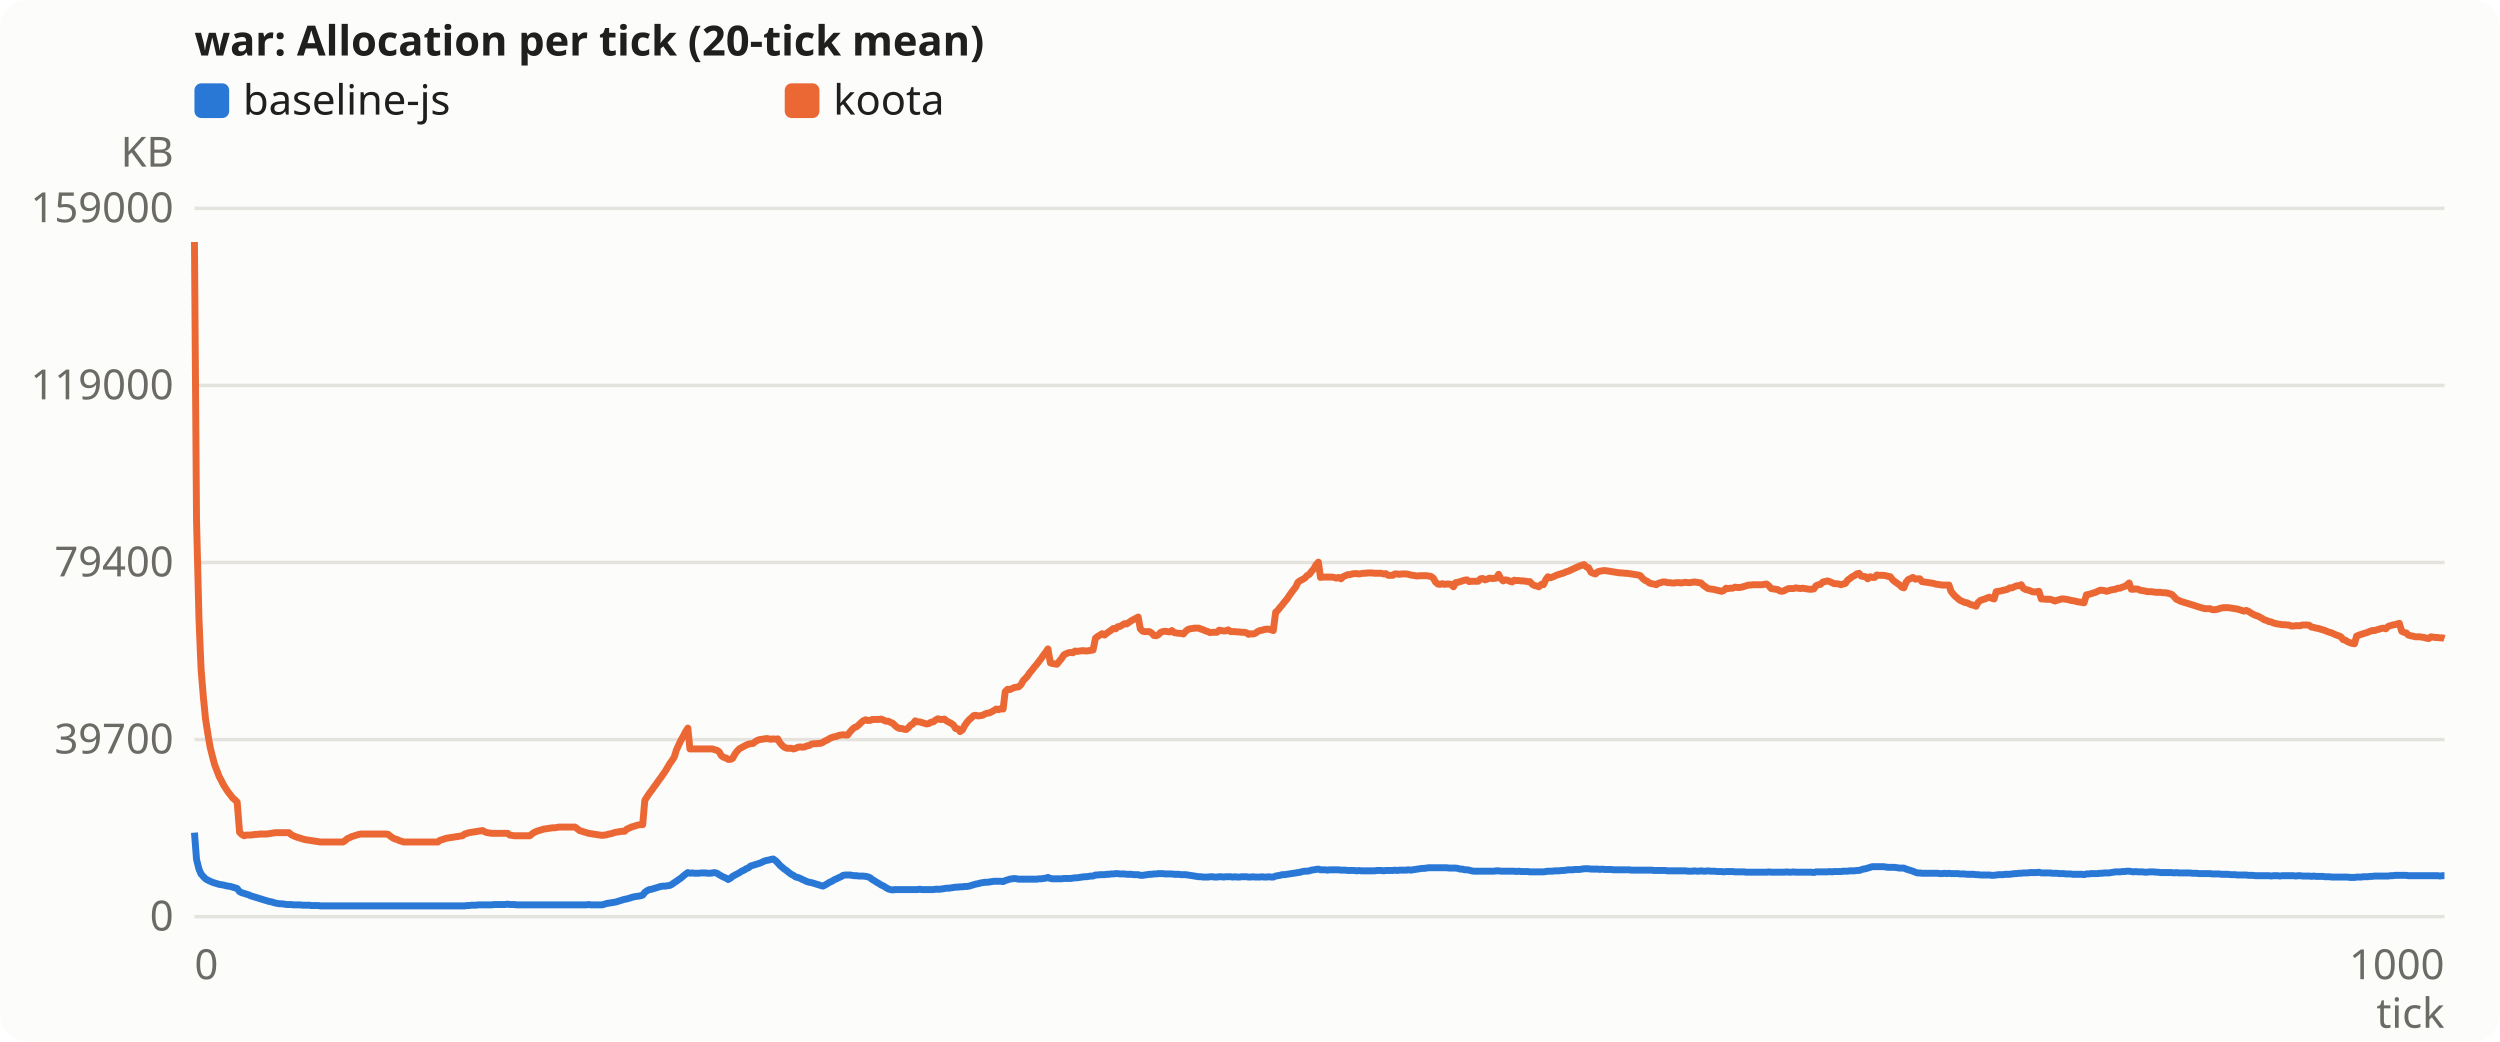
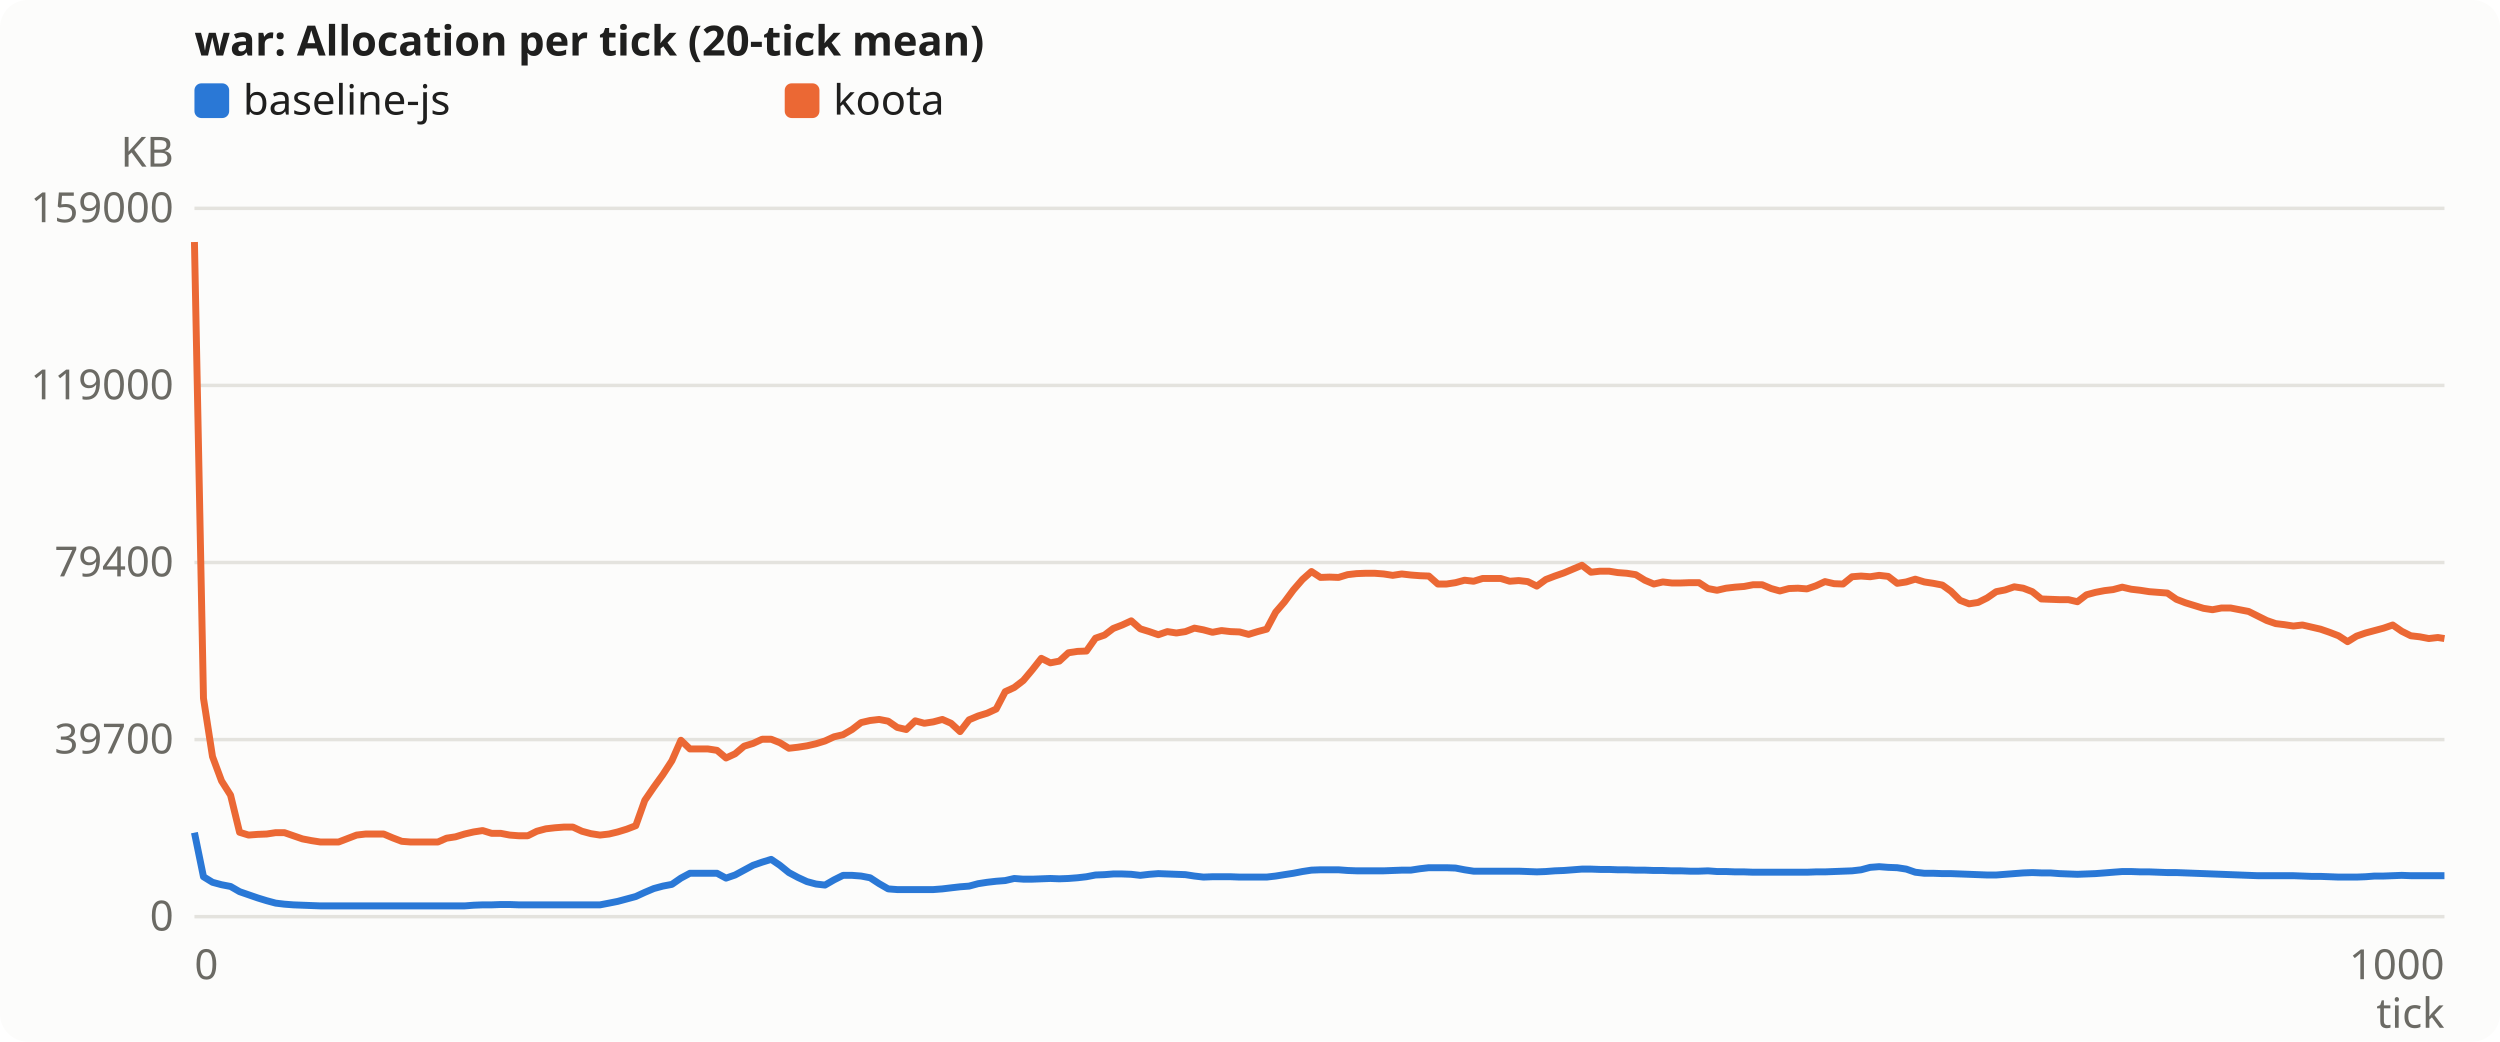
<svg xmlns="http://www.w3.org/2000/svg" viewBox="0 0 720 300" font-family="system-ui,sans-serif" font-size="12">
  <style>.bg{fill:#fcfcfb}.g{stroke:#e4e3de;stroke-width:1}.p{fill:#1f1f1e}.m{fill:#6b6a64}.s0{stroke:#2a78d6}.f0{fill:#2a78d6}.s1{stroke:#eb6834}.f1{fill:#eb6834}.s2{stroke:#1baf7a}.f2{fill:#1baf7a}.s3{stroke:#eda100}.f3{fill:#eda100}.s4{stroke:#e87ba4}.f4{fill:#e87ba4}.s5{stroke:#008300}.f5{fill:#008300}
@media (prefers-color-scheme: dark){.bg{fill:#1a1a19}.g{stroke:#33332f}.p{fill:#f0efec}.m{fill:#a3a29a}.s0{stroke:#3987e5}.f0{fill:#3987e5}.s1{stroke:#d95926}.f1{fill:#d95926}.s2{stroke:#199e70}.f2{fill:#199e70}.s3{stroke:#c98500}.f3{fill:#c98500}.s4{stroke:#d55181}.f4{fill:#d55181}.s5{stroke:#008300}.f5{fill:#008300}}</style>
  <rect class="bg" width="720" height="300" rx="8" />
  <text class="p" x="56" y="16" font-weight="600">war: Allocation per tick (20-tick mean)</text>
  <line class="g" x1="56" x2="704" y1="264" y2="264" />
  <text class="m" x="50" y="268" text-anchor="end">0</text>
  <line class="g" x1="56" x2="704" y1="213" y2="213" />
  <text class="m" x="50" y="217" text-anchor="end">39700</text>
  <line class="g" x1="56" x2="704" y1="162" y2="162" />
  <text class="m" x="50" y="166" text-anchor="end">79400</text>
  <line class="g" x1="56" x2="704" y1="111" y2="111" />
  <text class="m" x="50" y="115" text-anchor="end">119000</text>
  <line class="g" x1="56" x2="704" y1="60" y2="60" />
  <text class="m" x="50" y="64" text-anchor="end">159000</text>
  <text class="m" x="704" y="296" text-anchor="end">tick</text>
  <text class="m" x="50" y="48" text-anchor="end">KB</text>
  <text class="m" x="56" y="282">0</text>
  <text class="m" x="704" y="282" text-anchor="end">1000</text>
-   <polyline class="s0" fill="none" stroke-width="2" stroke-linejoin="round" points="56.0,239.8 56.6,247.5 57.3,250.3 57.9,251.7 58.6,252.5 59.2,253.1 59.9,253.5 60.5,253.8 61.2,254.1 61.8,254.3 62.5,254.5 63.1,254.7 63.8,254.8 64.4,254.9 65.1,255.1 65.7,255.2 66.4,255.3 67.0,255.5 67.7,255.7 68.3,255.9 69.0,256.8 69.6,257.1 70.3,257.3 70.9,257.5 71.6,257.7 72.2,258.0 72.9,258.2 73.5,258.4 74.2,258.6 74.8,258.8 75.5,259.0 76.1,259.2 76.8,259.4 77.4,259.6 78.1,259.7 78.7,259.9 79.4,260.1 80.0,260.2 80.6,260.3 81.3,260.3 81.9,260.4 82.6,260.5 83.2,260.5 83.9,260.5 84.5,260.6 85.2,260.6 85.8,260.6 86.5,260.6 87.1,260.7 87.8,260.7 88.4,260.7 89.1,260.7 89.7,260.8 90.4,260.8 91.0,260.8 91.7,260.8 92.3,260.9 93.0,260.9 93.6,260.9 94.3,260.9 94.9,260.9 95.6,260.9 96.2,260.9 96.9,260.9 97.5,260.9 98.2,260.9 98.8,260.9 99.5,260.9 100.1,260.9 100.8,260.9 101.4,260.9 102.1,260.9 102.7,260.9 103.4,260.9 104.0,260.9 104.6,260.9 105.3,260.9 105.9,260.9 106.6,260.9 107.2,260.9 107.9,260.9 108.5,260.9 109.2,260.9 109.8,260.9 110.5,260.9 111.1,260.9 111.8,260.9 112.4,260.9 113.1,260.9 113.7,260.9 114.4,260.9 115.0,260.9 115.7,260.9 116.3,260.9 117.0,260.9 117.6,260.9 118.3,260.9 118.9,260.9 119.6,260.9 120.2,260.9 120.9,260.9 121.5,260.9 122.2,260.9 122.8,260.9 123.5,260.9 124.1,260.9 124.8,260.9 125.4,260.9 126.1,260.9 126.7,260.9 127.4,260.9 128.0,260.9 128.6,260.9 129.3,260.9 129.9,260.9 130.6,260.9 131.2,260.9 131.9,260.9 132.5,260.9 133.2,260.9 133.8,260.9 134.5,260.8 135.1,260.8 135.8,260.7 136.4,260.7 137.1,260.7 137.7,260.6 138.4,260.6 139.0,260.6 139.7,260.6 140.3,260.6 141.0,260.6 141.6,260.6 142.3,260.5 142.9,260.5 143.6,260.5 144.2,260.5 144.9,260.5 145.5,260.5 146.2,260.4 146.8,260.5 147.5,260.5 148.1,260.5 148.8,260.6 149.4,260.6 150.1,260.6 150.7,260.6 151.4,260.6 152.0,260.6 152.6,260.6 153.3,260.6 153.9,260.6 154.6,260.6 155.2,260.6 155.9,260.6 156.5,260.6 157.2,260.6 157.8,260.6 158.5,260.6 159.1,260.6 159.8,260.6 160.4,260.6 161.1,260.6 161.7,260.6 162.4,260.6 163.0,260.6 163.7,260.6 164.3,260.6 165.0,260.6 165.6,260.6 166.3,260.6 166.9,260.6 167.6,260.6 168.2,260.6 168.9,260.6 169.5,260.5 170.2,260.6 170.8,260.6 171.5,260.6 172.1,260.6 172.8,260.6 173.4,260.6 174.1,260.4 174.7,260.2 175.4,260.1 176.0,260.0 176.6,259.9 177.3,259.8 177.9,259.6 178.6,259.4 179.2,259.2 179.9,259.0 180.5,258.9 181.2,258.7 181.8,258.5 182.5,258.3 183.1,258.2 183.8,258.1 184.4,258.0 185.1,257.8 185.7,257.0 186.4,256.5 187.0,256.2 187.7,256.1 188.3,255.9 189.0,255.7 189.6,255.5 190.3,255.3 190.9,255.2 191.6,255.2 192.2,255.1 192.9,255.0 193.5,254.7 194.2,254.2 194.8,253.8 195.5,253.3 196.1,252.9 196.8,252.3 197.4,251.8 198.1,251.3 198.7,251.5 199.4,251.4 200.0,251.5 200.6,251.5 201.3,251.5 201.9,251.4 202.6,251.4 203.2,251.4 203.9,251.5 204.5,251.5 205.2,251.4 205.8,251.3 206.5,251.5 207.1,251.9 207.8,252.3 208.4,252.6 209.1,252.9 209.7,253.3 210.4,252.9 211.0,252.4 211.7,252.0 212.3,251.7 213.0,251.3 213.6,250.9 214.3,250.6 214.9,250.2 215.6,249.9 216.2,249.4 216.9,249.2 217.5,249.0 218.2,248.8 218.8,248.6 219.5,248.3 220.1,248.0 220.8,247.8 221.4,247.7 222.1,247.5 222.7,247.4 223.4,247.9 224.0,248.5 224.6,249.2 225.3,249.8 225.9,250.3 226.6,250.8 227.2,251.3 227.9,251.8 228.5,252.1 229.2,252.6 229.8,252.7 230.5,253.0 231.1,253.3 231.8,253.6 232.4,253.9 233.1,254.1 233.7,254.2 234.4,254.4 235.0,254.6 235.7,254.8 236.3,255.0 237.0,255.2 237.6,254.9 238.3,254.5 238.9,254.1 239.6,253.8 240.2,253.4 240.9,253.1 241.5,252.8 242.2,252.5 242.8,252.1 243.5,252.0 244.1,252.0 244.8,252.0 245.4,252.1 246.1,252.2 246.7,252.2 247.4,252.3 248.0,252.3 248.6,252.3 249.3,252.4 249.9,252.5 250.6,252.8 251.2,253.3 251.9,253.7 252.5,254.1 253.2,254.5 253.8,254.9 254.5,255.2 255.1,255.6 255.8,256.0 256.4,256.2 257.1,256.3 257.7,256.2 258.4,256.2 259.0,256.2 259.7,256.2 260.3,256.2 261.0,256.2 261.6,256.2 262.3,256.2 262.9,256.2 263.6,256.2 264.2,256.2 264.9,256.1 265.5,256.2 266.2,256.2 266.8,256.2 267.5,256.2 268.1,256.2 268.8,256.2 269.4,256.1 270.1,256.1 270.7,256.1 271.4,256.0 272.0,255.9 272.6,255.8 273.3,255.8 273.9,255.7 274.6,255.6 275.2,255.5 275.9,255.5 276.5,255.4 277.2,255.4 277.8,255.3 278.5,255.3 279.1,255.2 279.8,255.0 280.4,254.8 281.1,254.6 281.7,254.5 282.4,254.3 283.0,254.2 283.7,254.1 284.3,254.1 285.0,254.0 285.6,253.9 286.3,253.8 286.9,253.8 287.6,253.8 288.2,253.8 288.9,253.9 289.5,253.6 290.2,253.4 290.8,253.2 291.5,253.1 292.1,253.0 292.8,253.1 293.4,253.2 294.1,253.2 294.7,253.2 295.4,253.2 296.0,253.2 296.6,253.2 297.3,253.2 297.9,253.2 298.6,253.2 299.2,253.1 299.9,253.1 300.5,253.0 301.2,252.9 301.8,252.7 302.5,253.0 303.1,253.1 303.8,253.1 304.4,253.1 305.1,253.1 305.7,253.1 306.4,253.0 307.0,253.0 307.7,253.0 308.3,253.0 309.0,252.9 309.6,252.8 310.3,252.8 310.9,252.7 311.6,252.6 312.2,252.5 312.9,252.5 313.5,252.4 314.2,252.3 314.8,252.3 315.5,252.0 316.1,252.0 316.8,251.9 317.4,251.9 318.1,251.9 318.7,251.8 319.4,251.8 320.0,251.7 320.6,251.7 321.3,251.6 321.9,251.6 322.6,251.7 323.2,251.7 323.9,251.7 324.5,251.8 325.2,251.8 325.8,251.8 326.5,251.9 327.1,251.9 327.8,251.9 328.4,252.1 329.1,252.1 329.7,252.0 330.4,251.9 331.0,251.8 331.7,251.8 332.3,251.7 333.0,251.7 333.6,251.6 334.3,251.6 334.9,251.6 335.6,251.7 336.2,251.7 336.9,251.7 337.5,251.7 338.2,251.8 338.8,251.8 339.5,251.8 340.1,251.9 340.8,251.9 341.4,251.9 342.1,252.0 342.7,252.1 343.4,252.2 344.0,252.3 344.6,252.4 345.3,252.5 345.9,252.5 346.6,252.6 347.2,252.6 347.9,252.6 348.5,252.5 349.2,252.5 349.8,252.6 350.5,252.6 351.1,252.5 351.8,252.5 352.4,252.6 353.1,252.5 353.7,252.5 354.4,252.5 355.0,252.6 355.7,252.5 356.3,252.6 357.0,252.6 357.6,252.5 358.3,252.5 358.9,252.5 359.6,252.6 360.2,252.6 360.9,252.5 361.5,252.6 362.2,252.6 362.8,252.6 363.5,252.5 364.1,252.6 364.8,252.6 365.4,252.5 366.1,252.6 366.7,252.6 367.4,252.3 368.0,252.2 368.6,252.1 369.3,251.9 369.9,251.9 370.6,251.8 371.2,251.7 371.9,251.6 372.5,251.5 373.2,251.4 373.8,251.3 374.5,251.2 375.1,251.0 375.8,250.9 376.4,250.9 377.1,250.8 377.7,250.6 378.4,250.5 379.0,250.4 379.7,250.3 380.3,250.5 381.0,250.5 381.6,250.5 382.3,250.6 382.9,250.5 383.6,250.5 384.2,250.5 384.9,250.5 385.5,250.5 386.2,250.6 386.8,250.6 387.5,250.6 388.1,250.7 388.8,250.7 389.4,250.7 390.1,250.7 390.7,250.8 391.4,250.7 392.0,250.8 392.6,250.8 393.3,250.8 393.9,250.8 394.6,250.8 395.2,250.8 395.9,250.8 396.5,250.7 397.2,250.7 397.8,250.7 398.5,250.8 399.1,250.7 399.8,250.7 400.4,250.7 401.1,250.7 401.7,250.6 402.4,250.7 403.0,250.6 403.7,250.6 404.3,250.6 405.0,250.6 405.6,250.5 406.3,250.6 406.9,250.5 407.6,250.4 408.2,250.3 408.9,250.2 409.5,250.1 410.2,250.1 410.8,250.0 411.5,249.9 412.1,249.9 412.8,249.9 413.4,249.9 414.1,249.9 414.7,249.9 415.4,249.9 416.0,249.9 416.6,249.9 417.3,250.0 417.9,250.0 418.6,250.0 419.2,250.0 419.9,250.1 420.5,250.3 421.2,250.3 421.8,250.5 422.5,250.5 423.1,250.6 423.8,250.8 424.4,250.9 425.1,250.9 425.7,250.9 426.4,250.9 427.0,250.9 427.7,250.9 428.3,250.9 429.0,250.9 429.6,250.9 430.3,250.9 430.9,250.8 431.6,250.8 432.2,250.9 432.9,250.9 433.5,250.9 434.2,250.9 434.8,250.9 435.5,250.9 436.1,250.9 436.8,251.0 437.4,250.9 438.1,251.0 438.7,251.0 439.4,251.0 440.0,251.0 440.6,251.1 441.3,251.1 441.9,251.1 442.6,251.1 443.2,251.1 443.9,251.1 444.5,251.1 445.2,251.0 445.8,250.9 446.5,250.9 447.1,250.9 447.8,250.8 448.4,250.8 449.1,250.8 449.7,250.7 450.4,250.7 451.0,250.6 451.7,250.5 452.3,250.5 453.0,250.5 453.6,250.4 454.3,250.4 454.9,250.4 455.6,250.3 456.2,250.2 456.9,250.2 457.5,250.2 458.2,250.3 458.8,250.3 459.5,250.3 460.1,250.3 460.8,250.4 461.4,250.3 462.1,250.4 462.7,250.4 463.4,250.4 464.0,250.4 464.6,250.5 465.3,250.5 465.9,250.5 466.6,250.5 467.2,250.5 467.9,250.5 468.5,250.5 469.2,250.5 469.8,250.6 470.5,250.6 471.1,250.6 471.8,250.6 472.4,250.6 473.1,250.6 473.7,250.6 474.4,250.6 475.0,250.6 475.7,250.6 476.3,250.7 477.0,250.7 477.6,250.7 478.3,250.7 478.9,250.7 479.6,250.7 480.2,250.8 480.9,250.8 481.5,250.8 482.2,250.8 482.8,250.8 483.5,250.8 484.1,250.8 484.8,250.8 485.4,250.8 486.1,250.9 486.7,250.9 487.4,250.9 488.0,250.8 488.6,250.9 489.3,250.9 489.9,250.8 490.6,250.9 491.2,250.9 491.9,250.8 492.5,250.9 493.2,250.9 493.8,250.9 494.5,251.0 495.1,251.0 495.8,251.0 496.4,251.1 497.1,251.0 497.7,251.0 498.4,251.0 499.0,251.0 499.7,251.1 500.3,251.1 501.0,251.1 501.6,251.1 502.3,251.1 502.9,251.2 503.6,251.2 504.2,251.2 504.9,251.2 505.5,251.2 506.2,251.2 506.8,251.2 507.5,251.2 508.1,251.2 508.8,251.2 509.4,251.1 510.1,251.2 510.7,251.2 511.4,251.2 512.0,251.2 512.6,251.2 513.3,251.2 513.9,251.2 514.6,251.1 515.2,251.2 515.9,251.2 516.5,251.1 517.2,251.2 517.8,251.2 518.5,251.2 519.1,251.2 519.8,251.2 520.4,251.2 521.1,251.2 521.7,251.2 522.4,251.3 523.0,251.1 523.7,251.1 524.3,251.1 525.0,251.1 525.6,251.1 526.3,251.1 526.9,251.0 527.6,251.1 528.2,251.0 528.9,251.0 529.5,251.0 530.2,251.0 530.8,250.9 531.5,250.9 532.1,250.9 532.8,250.8 533.4,250.8 534.1,250.8 534.7,250.7 535.4,250.7 536.0,250.5 536.6,250.3 537.3,250.2 537.9,250.0 538.6,249.8 539.2,249.6 539.9,249.6 540.5,249.6 541.2,249.6 541.8,249.6 542.5,249.6 543.1,249.7 543.8,249.8 544.4,249.8 545.1,249.8 545.7,249.8 546.4,249.9 547.0,250.0 547.7,250.0 548.3,250.0 549.0,250.3 549.6,250.5 550.3,250.7 550.9,250.9 551.6,251.2 552.2,251.4 552.9,251.4 553.5,251.5 554.2,251.5 554.8,251.5 555.5,251.5 556.1,251.5 556.8,251.5 557.4,251.5 558.1,251.5 558.7,251.6 559.4,251.6 560.0,251.5 560.6,251.6 561.3,251.5 561.9,251.6 562.6,251.6 563.2,251.6 563.9,251.6 564.5,251.7 565.2,251.7 565.8,251.7 566.5,251.8 567.1,251.8 567.8,251.8 568.4,251.8 569.1,251.9 569.7,251.9 570.4,252.0 571.0,252.0 571.7,252.0 572.3,252.0 573.0,252.0 573.6,252.1 574.3,252.1 574.9,252.0 575.6,251.9 576.2,251.9 576.9,251.9 577.5,251.8 578.2,251.8 578.8,251.8 579.5,251.7 580.1,251.6 580.8,251.6 581.4,251.5 582.1,251.5 582.7,251.4 583.4,251.4 584.0,251.4 584.6,251.3 585.3,251.3 585.9,251.3 586.6,251.3 587.2,251.2 587.9,251.4 588.5,251.4 589.2,251.4 589.8,251.4 590.5,251.4 591.1,251.5 591.8,251.5 592.4,251.5 593.1,251.6 593.7,251.6 594.4,251.6 595.0,251.7 595.7,251.7 596.3,251.7 597.0,251.8 597.6,251.8 598.3,251.8 598.9,251.8 599.6,251.8 600.2,251.9 600.9,251.7 601.5,251.7 602.2,251.6 602.8,251.6 603.5,251.6 604.1,251.6 604.8,251.5 605.4,251.5 606.1,251.4 606.7,251.4 607.4,251.4 608.0,251.3 608.6,251.2 609.3,251.1 609.9,251.1 610.6,251.1 611.2,251.0 611.9,251.0 612.5,250.9 613.2,250.9 613.8,251.0 614.5,251.1 615.1,251.0 615.8,251.1 616.4,251.1 617.1,251.1 617.7,251.2 618.4,251.2 619.0,251.1 619.7,251.1 620.3,251.1 621.0,251.2 621.6,251.2 622.3,251.3 622.9,251.3 623.6,251.3 624.2,251.3 624.9,251.3 625.5,251.3 626.2,251.4 626.8,251.3 627.5,251.4 628.1,251.4 628.8,251.4 629.4,251.4 630.1,251.4 630.7,251.4 631.4,251.5 632.0,251.5 632.6,251.5 633.3,251.6 633.9,251.6 634.6,251.6 635.2,251.6 635.9,251.6 636.5,251.6 637.2,251.7 637.8,251.7 638.5,251.7 639.1,251.7 639.8,251.8 640.4,251.8 641.1,251.8 641.7,251.8 642.4,251.9 643.0,251.9 643.7,251.9 644.3,252.0 645.0,252.0 645.6,252.0 646.3,252.0 646.9,252.0 647.6,252.1 648.2,252.1 648.9,252.1 649.5,252.2 650.2,252.2 650.8,252.2 651.5,252.2 652.1,252.2 652.8,252.2 653.4,252.2 654.1,252.3 654.7,252.2 655.4,252.2 656.0,252.2 656.6,252.3 657.3,252.2 657.9,252.2 658.6,252.2 659.2,252.2 659.9,252.2 660.5,252.2 661.2,252.3 661.8,252.2 662.5,252.2 663.1,252.3 663.8,252.3 664.4,252.3 665.1,252.3 665.7,252.4 666.4,252.3 667.0,252.4 667.7,252.4 668.3,252.4 669.0,252.4 669.6,252.5 670.3,252.5 670.9,252.5 671.6,252.6 672.2,252.6 672.9,252.6 673.5,252.6 674.2,252.6 674.8,252.6 675.5,252.6 676.1,252.6 676.8,252.7 677.4,252.7 678.1,252.7 678.7,252.6 679.4,252.6 680.0,252.6 680.6,252.5 681.3,252.5 681.9,252.5 682.6,252.4 683.2,252.4 683.9,252.3 684.5,252.3 685.2,252.3 685.8,252.3 686.5,252.3 687.1,252.3 687.8,252.3 688.4,252.2 689.1,252.2 689.7,252.1 690.4,252.1 691.0,252.1 691.7,252.1 692.3,252.1 693.0,252.1 693.6,252.2 694.3,252.2 694.9,252.2 695.6,252.2 696.2,252.2 696.9,252.2 697.5,252.2 698.2,252.2 698.8,252.2 699.5,252.2 700.1,252.2 700.8,252.2 701.4,252.2 702.1,252.2 702.7,252.3 703.4,252.2 704.0,252.2" />
-   <polyline class="s1" fill="none" stroke-width="2" stroke-linejoin="round" points="56.0,69.7 56.6,149.9 57.3,178.1 57.9,192.6 58.6,201.1 59.2,207.1 59.9,211.6 60.5,215.1 61.2,217.9 61.8,220.2 62.5,222.0 63.1,223.6 63.8,224.9 64.4,226.1 65.1,227.2 65.7,228.1 66.4,229.0 67.0,229.8 67.7,230.4 68.3,231.0 69.0,239.7 69.6,240.3 70.3,240.7 70.9,240.5 71.6,240.5 72.2,240.5 72.9,240.4 73.5,240.3 74.2,240.3 74.8,240.2 75.5,240.2 76.1,240.2 76.8,240.2 77.4,240.1 78.1,240.0 78.7,239.9 79.4,239.8 80.0,239.8 80.6,239.8 81.3,239.8 81.9,239.8 82.6,239.8 83.2,239.8 83.9,240.4 84.5,240.7 85.2,241.0 85.8,241.2 86.5,241.4 87.1,241.6 87.8,241.8 88.4,241.9 89.1,242.0 89.7,242.1 90.4,242.2 91.0,242.3 91.7,242.4 92.3,242.5 93.0,242.5 93.6,242.5 94.3,242.5 94.9,242.5 95.6,242.5 96.2,242.5 96.9,242.5 97.5,242.5 98.2,242.5 98.8,242.5 99.5,242.0 100.1,241.5 100.8,241.2 101.4,240.9 102.1,240.7 102.7,240.5 103.4,240.3 104.0,240.2 104.6,240.2 105.3,240.2 105.9,240.2 106.6,240.2 107.2,240.2 107.9,240.2 108.5,240.2 109.2,240.2 109.8,240.2 110.5,240.2 111.1,240.2 111.8,240.3 112.4,240.8 113.1,241.3 113.7,241.6 114.4,241.8 115.0,242.1 115.7,242.3 116.3,242.5 117.0,242.5 117.6,242.5 118.3,242.5 118.9,242.5 119.6,242.5 120.2,242.5 120.9,242.5 121.5,242.5 122.2,242.5 122.8,242.5 123.5,242.5 124.1,242.5 124.8,242.5 125.4,242.5 126.1,242.5 126.7,242.0 127.4,241.8 128.0,241.6 128.6,241.4 129.3,241.3 129.9,241.2 130.6,241.1 131.2,241.0 131.9,240.9 132.5,240.8 133.2,240.7 133.8,240.2 134.5,240.0 135.1,239.8 135.8,239.7 136.4,239.6 137.1,239.5 137.7,239.4 138.4,239.3 139.0,239.2 139.7,239.6 140.3,239.8 141.0,239.9 141.6,240.0 142.3,240.0 142.9,240.0 143.6,240.0 144.2,240.0 144.9,240.0 145.5,240.0 146.2,240.0 146.8,240.5 147.5,240.6 148.1,240.7 148.8,240.7 149.4,240.7 150.1,240.7 150.7,240.7 151.4,240.7 152.0,240.7 152.6,240.7 153.3,240.1 153.9,239.7 154.6,239.4 155.2,239.2 155.9,239.0 156.5,238.8 157.2,238.7 157.8,238.6 158.5,238.5 159.1,238.4 159.8,238.4 160.4,238.3 161.1,238.2 161.7,238.2 162.4,238.2 163.0,238.2 163.7,238.2 164.3,238.2 165.0,238.2 165.6,238.2 166.3,238.7 166.9,239.2 167.6,239.4 168.2,239.6 168.9,239.8 169.5,240.0 170.2,240.1 170.8,240.2 171.5,240.3 172.1,240.4 172.8,240.5 173.4,240.6 174.1,240.5 174.7,240.4 175.4,240.2 176.0,240.1 176.6,239.9 177.3,239.7 177.9,239.6 178.6,239.5 179.2,239.4 179.9,239.4 180.5,238.8 181.2,238.5 181.8,238.2 182.5,238.0 183.1,237.8 183.8,237.6 184.4,237.5 185.1,237.5 185.7,230.5 186.4,229.4 187.0,228.5 187.7,227.6 188.3,226.7 189.0,225.8 189.6,224.9 190.3,224.0 190.9,223.1 191.6,222.1 192.2,221.1 192.9,219.9 193.5,219.1 194.2,218.0 194.8,216.0 195.5,214.5 196.1,213.2 196.8,212.0 197.4,210.8 198.1,209.7 198.7,215.7 199.4,215.7 200.0,215.7 200.6,215.7 201.3,215.7 201.9,215.7 202.6,215.7 203.2,215.7 203.9,215.7 204.5,215.7 205.2,215.7 205.8,215.9 206.5,216.1 207.1,216.5 207.8,217.7 208.4,218.1 209.1,218.3 209.7,218.7 210.4,218.7 211.0,218.4 211.7,217.1 212.3,216.3 213.0,215.6 213.6,215.3 214.3,214.9 214.9,214.6 215.6,214.3 216.2,214.2 216.9,214.1 217.5,213.6 218.2,213.2 218.8,213.0 219.5,212.9 220.1,212.8 220.8,212.7 221.4,212.8 222.1,212.9 222.7,212.8 223.4,212.9 224.0,212.8 224.6,213.9 225.3,214.7 225.9,215.2 226.6,215.5 227.2,215.5 227.9,215.5 228.5,215.7 229.2,215.5 229.8,215.2 230.5,215.1 231.1,215.2 231.8,215.1 232.4,214.8 233.1,214.7 233.7,214.3 234.4,214.2 235.0,214.2 235.7,214.1 236.3,214.1 237.0,213.8 237.6,213.4 238.3,213.1 238.9,212.7 239.6,212.4 240.2,212.2 240.9,212.1 241.5,211.8 242.2,211.7 242.8,211.6 243.5,211.7 244.1,211.7 244.8,210.8 245.4,210.1 246.1,209.5 246.7,209.3 247.4,208.7 248.0,208.1 248.6,207.6 249.3,207.3 249.9,207.5 250.6,207.5 251.2,207.2 251.9,207.2 252.5,207.2 253.2,207.2 253.8,207.1 254.5,207.4 255.1,207.7 255.8,207.7 256.4,208.0 257.1,208.3 257.7,208.9 258.4,209.5 259.0,209.8 259.7,209.8 260.3,210.0 261.0,210.1 261.6,209.6 262.3,208.8 262.9,208.5 263.6,207.6 264.2,207.9 264.9,207.9 265.5,208.1 266.2,208.3 266.8,208.5 267.5,208.4 268.1,208.0 268.8,207.9 269.4,207.4 270.1,207.0 270.7,207.2 271.4,207.2 272.0,207.1 272.6,207.6 273.3,208.0 273.9,208.3 274.6,208.8 275.2,209.8 275.9,209.9 276.5,210.7 277.2,210.2 277.8,209.0 278.5,208.0 279.1,207.3 279.8,206.7 280.4,206.1 281.1,206.0 281.7,206.2 282.4,206.1 283.0,206.0 283.7,205.6 284.3,205.4 285.0,205.3 285.6,205.0 286.3,204.6 286.9,204.2 287.6,204.4 288.2,204.1 288.9,204.2 289.5,199.2 290.2,198.5 290.8,198.6 291.5,198.3 292.1,198.0 292.8,197.9 293.4,197.8 294.1,197.1 294.7,196.0 295.4,195.3 296.0,194.6 296.6,193.7 297.3,192.9 297.9,192.1 298.6,191.3 299.2,190.5 299.9,189.6 300.5,188.7 301.2,187.8 301.8,186.9 302.5,190.9 303.1,191.1 303.8,191.2 304.4,191.3 305.1,190.4 305.7,189.7 306.4,188.6 307.0,188.3 307.7,188.0 308.3,187.9 309.0,188.0 309.6,187.5 310.3,187.6 310.9,187.5 311.6,187.4 312.2,187.4 312.9,187.5 313.5,187.4 314.2,187.3 314.8,187.2 315.5,183.8 316.1,183.3 316.8,182.9 317.4,182.5 318.1,182.9 318.7,182.4 319.4,181.9 320.0,181.5 320.6,181.0 321.3,181.1 321.9,180.5 322.6,180.4 323.2,180.0 323.9,179.6 324.5,179.7 325.2,179.2 325.8,178.8 326.5,178.4 327.1,178.1 327.8,177.7 328.4,181.1 329.1,181.8 329.7,181.9 330.4,181.9 331.0,181.9 331.7,182.3 332.3,183.0 333.0,183.1 333.6,182.8 334.3,182.1 334.9,181.9 335.6,181.8 336.2,181.9 336.9,182.0 337.5,181.6 338.2,182.2 338.8,182.3 339.5,182.4 340.1,182.4 340.8,182.6 341.4,181.9 342.1,181.3 342.7,181.1 343.4,181.0 344.0,180.9 344.6,180.9 345.3,180.9 345.9,181.2 346.6,181.4 347.2,181.7 347.9,181.9 348.5,182.2 349.2,182.1 349.8,182.1 350.5,182.1 351.1,181.5 351.8,181.6 352.4,181.7 353.1,181.7 353.7,181.4 354.4,181.9 355.0,181.9 355.7,181.9 356.3,182.0 357.0,182.0 357.6,182.1 358.3,182.1 358.9,182.2 359.6,182.7 360.2,182.5 360.9,182.6 361.5,182.4 362.2,181.9 362.8,181.6 363.5,181.5 364.1,181.3 364.8,181.2 365.4,181.2 366.1,181.4 366.7,181.6 367.4,176.3 368.0,175.8 368.6,175.0 369.3,174.2 369.9,173.4 370.6,172.6 371.2,171.7 371.9,170.7 372.5,169.9 373.2,169.0 373.8,167.7 374.5,167.2 375.1,166.9 375.8,166.5 376.4,165.8 377.1,165.4 377.7,164.6 378.4,163.8 379.0,162.7 379.7,161.9 380.3,166.3 381.0,166.2 381.6,166.2 382.3,166.2 382.9,166.2 383.6,166.2 384.2,166.3 384.9,166.5 385.5,166.3 386.2,166.7 386.8,166.1 387.5,165.8 388.1,165.5 388.8,165.5 389.4,165.3 390.1,165.2 390.7,165.2 391.4,165.3 392.0,165.2 392.6,165.1 393.3,165.1 393.9,165.0 394.6,165.0 395.2,165.0 395.9,165.1 396.5,165.1 397.2,165.1 397.8,165.1 398.5,165.3 399.1,165.2 399.8,165.7 400.4,165.7 401.1,165.7 401.7,165.3 402.4,165.3 403.0,165.4 403.7,165.3 404.3,165.3 405.0,165.3 405.6,165.4 406.3,165.6 406.9,165.7 407.6,165.8 408.2,165.9 408.9,165.8 409.5,165.8 410.2,165.8 410.8,165.8 411.5,165.9 412.1,166.0 412.8,166.5 413.4,167.6 414.1,168.2 414.7,168.3 415.4,168.1 416.0,168.3 416.6,168.2 417.3,168.2 417.9,168.3 418.6,169.0 419.2,167.8 419.9,167.7 420.5,167.5 421.2,167.3 421.8,167.1 422.5,167.0 423.1,167.5 423.8,167.4 424.4,167.4 425.1,167.4 425.7,167.4 426.4,166.7 427.0,166.6 427.7,167.0 428.3,166.8 429.0,166.5 429.6,166.6 430.3,166.6 430.9,166.5 431.6,165.4 432.2,166.6 432.9,167.3 433.5,167.0 434.2,167.1 434.8,167.4 435.5,167.6 436.1,167.1 436.8,167.2 437.4,167.2 438.1,167.3 438.7,167.3 439.4,167.4 440.0,167.5 440.6,167.5 441.3,168.3 441.9,168.6 442.6,168.8 443.2,169.0 443.9,168.3 444.5,168.4 445.2,166.9 445.8,166.1 446.5,166.4 447.1,166.2 447.8,165.9 448.4,165.6 449.1,165.4 449.7,165.2 450.4,165.0 451.0,164.7 451.7,164.5 452.3,164.2 453.0,163.9 453.6,163.6 454.3,163.3 454.9,163.0 455.6,162.8 456.2,162.6 456.9,163.3 457.5,163.5 458.2,164.8 458.8,165.1 459.5,165.3 460.1,164.7 460.8,164.5 461.4,164.4 462.1,164.3 462.7,164.4 463.4,164.5 464.0,164.6 464.6,164.7 465.3,164.8 465.9,164.9 466.6,165.0 467.2,165.0 467.9,165.1 468.5,165.1 469.2,165.2 469.8,165.3 470.5,165.4 471.1,165.5 471.8,165.6 472.4,165.8 473.1,166.6 473.7,167.1 474.4,167.4 475.0,167.9 475.7,168.1 476.3,168.2 477.0,168.4 477.6,168.0 478.3,167.8 478.9,167.6 479.6,167.6 480.2,167.8 480.9,167.8 481.5,167.9 482.2,167.9 482.8,167.8 483.5,167.8 484.1,167.9 484.8,167.8 485.4,167.7 486.1,167.8 486.7,167.8 487.4,167.7 488.0,167.6 488.6,167.7 489.3,167.8 489.9,167.9 490.6,168.6 491.2,169.0 491.9,169.5 492.5,169.6 493.2,169.7 493.8,169.8 494.5,170.0 495.1,170.1 495.8,170.3 496.4,170.1 497.1,169.4 497.7,169.5 498.4,169.4 499.0,169.4 499.7,169.1 500.3,169.2 501.0,169.2 501.6,169.1 502.3,168.9 502.9,168.7 503.6,168.5 504.2,168.5 504.9,168.4 505.5,168.4 506.2,168.4 506.8,168.4 507.5,168.4 508.1,168.3 508.8,168.2 509.4,168.7 510.1,169.5 510.7,169.6 511.4,169.7 512.0,169.8 512.6,170.2 513.3,170.3 513.9,170.1 514.6,169.7 515.2,169.5 515.9,169.5 516.5,169.5 517.2,169.3 517.8,169.4 518.5,169.5 519.1,169.4 519.8,169.5 520.4,169.6 521.1,169.7 521.7,169.7 522.4,169.6 523.0,168.7 523.7,168.4 524.3,168.3 525.0,167.6 525.6,167.5 526.3,167.3 526.9,167.5 527.6,167.8 528.2,168.1 528.9,168.1 529.5,168.2 530.2,168.4 530.8,168.2 531.5,168.0 532.1,167.1 532.8,166.6 533.4,166.1 534.1,165.8 534.7,165.3 535.4,165.1 536.0,165.9 536.6,166.0 537.3,166.1 537.9,166.7 538.6,166.1 539.2,166.3 539.9,166.3 540.5,165.6 541.2,165.7 541.8,165.7 542.5,165.7 543.1,165.8 543.8,166.0 544.4,166.1 545.1,167.0 545.7,167.5 546.4,168.0 547.0,168.4 547.7,169.1 548.3,169.3 549.0,167.6 549.6,166.9 550.3,166.6 550.9,166.3 551.6,166.8 552.2,166.7 552.9,166.7 553.5,167.5 554.2,167.6 554.8,167.7 555.5,167.8 556.1,167.9 556.8,168.0 557.4,168.2 558.1,168.3 558.7,168.4 559.4,168.5 560.0,168.5 560.6,168.5 561.3,168.5 561.9,170.3 562.6,171.2 563.2,171.8 563.9,172.4 564.5,172.9 565.2,173.2 565.8,173.5 566.5,173.6 567.1,173.9 567.8,174.2 568.4,174.3 569.1,174.6 569.7,173.5 570.4,172.9 571.0,172.7 571.7,172.5 572.3,172.2 573.0,172.0 573.6,172.3 574.3,172.5 574.9,170.4 575.6,170.3 576.2,170.2 576.9,170.0 577.5,169.9 578.2,169.7 578.8,169.3 579.5,169.3 580.1,169.0 580.8,168.7 581.4,168.7 582.1,168.4 582.7,169.4 583.4,169.8 584.0,169.9 584.6,170.1 585.3,170.4 585.9,170.5 586.6,170.4 587.2,170.3 587.9,172.5 588.5,172.5 589.2,172.6 589.8,172.6 590.5,172.6 591.1,172.8 591.8,173.1 592.4,172.9 593.1,172.7 593.7,172.5 594.4,172.5 595.0,172.6 595.7,172.7 596.3,172.9 597.0,173.0 597.6,173.1 598.3,173.3 598.9,173.4 599.6,173.5 600.2,173.6 600.9,171.3 601.5,171.2 602.2,171.0 602.8,170.8 603.5,170.6 604.1,170.3 604.8,170.0 605.4,170.0 606.1,170.1 606.7,170.3 607.4,170.1 608.0,169.9 608.6,169.8 609.3,169.7 609.9,169.4 610.6,169.4 611.2,169.1 611.9,168.9 612.5,168.5 613.2,167.9 613.8,169.7 614.5,169.7 615.1,169.6 615.8,169.7 616.4,170.0 617.1,170.1 617.7,170.2 618.4,170.4 619.0,170.4 619.7,170.4 620.3,170.5 621.0,170.6 621.6,170.6 622.3,170.6 622.9,170.7 623.6,170.7 624.2,170.8 624.9,171.0 625.5,171.2 626.2,171.9 626.8,172.6 627.5,172.9 628.1,173.2 628.8,173.4 629.4,173.6 630.1,173.8 630.7,174.0 631.4,174.2 632.0,174.4 632.6,174.6 633.3,174.8 633.9,175.0 634.6,175.2 635.2,175.3 635.9,175.3 636.5,175.3 637.2,175.6 637.8,175.6 638.5,175.5 639.1,175.3 639.8,175.1 640.4,175.0 641.1,175.0 641.7,175.0 642.4,175.1 643.0,175.2 643.7,175.3 644.3,175.4 645.0,175.6 645.6,175.8 646.3,176.0 646.9,175.8 647.6,176.1 648.2,176.5 648.9,176.9 649.5,177.2 650.2,177.4 650.8,177.7 651.5,178.1 652.1,178.5 652.8,178.7 653.4,179.0 654.1,179.1 654.7,179.4 655.4,179.6 656.0,179.7 656.6,179.8 657.3,179.9 657.9,179.9 658.6,180.0 659.2,180.0 659.9,180.3 660.5,180.3 661.2,180.2 661.8,180.2 662.5,180.2 663.1,180.0 663.8,180.0 664.4,180.0 665.1,180.1 665.7,180.6 666.4,180.7 667.0,180.9 667.7,181.0 668.3,181.2 669.0,181.4 669.6,181.6 670.3,181.9 670.9,182.1 671.6,182.3 672.2,182.6 672.9,182.9 673.5,183.1 674.2,183.4 674.8,184.2 675.5,184.4 676.1,184.8 676.8,185.1 677.4,185.3 678.1,185.4 678.7,183.2 679.4,182.9 680.0,182.7 680.6,182.5 681.3,182.3 681.9,182.1 682.6,181.8 683.2,181.6 683.9,181.6 684.5,181.4 685.2,181.2 685.8,181.0 686.5,180.9 687.1,181.1 687.8,180.4 688.4,180.2 689.1,180.0 689.7,179.9 690.4,179.7 691.0,179.5 691.7,181.8 692.3,182.1 693.0,182.3 693.6,182.9 694.3,183.1 694.9,183.2 695.6,183.4 696.2,183.4 696.9,183.4 697.5,183.5 698.2,183.6 698.8,183.8 699.5,183.9 700.1,183.4 700.8,183.5 701.4,183.6 702.1,183.6 702.7,183.7 703.4,183.7 704.0,183.9" />
+   <polyline class="s0" fill="none" stroke-width="2" stroke-linejoin="round" points="56.0,239.8 58.6,252.5 61.2,254.1 63.8,254.8 66.4,255.3 69.0,256.8 71.6,257.7 74.2,258.6 76.8,259.4 79.4,260.1 81.9,260.4 84.5,260.6 87.1,260.7 89.7,260.8 92.3,260.9 94.9,260.9 97.5,260.9 100.1,260.9 102.7,260.9 105.3,260.9 107.9,260.9 110.5,260.9 113.1,260.9 115.7,260.9 118.3,260.9 120.9,260.9 123.5,260.9 126.1,260.9 128.6,260.9 131.2,260.9 133.8,260.9 136.4,260.7 139.0,260.6 141.6,260.6 144.2,260.5 146.8,260.5 149.4,260.6 152.0,260.6 154.6,260.6 157.2,260.6 159.8,260.6 162.4,260.6 165.0,260.6 167.6,260.6 170.2,260.6 172.8,260.6 175.4,260.1 177.9,259.6 180.5,258.9 183.1,258.2 185.7,257.0 188.3,255.9 190.9,255.2 193.5,254.7 196.1,252.9 198.7,251.5 201.3,251.5 203.9,251.5 206.5,251.5 209.1,252.9 211.7,252.0 214.3,250.6 216.9,249.2 219.5,248.3 222.1,247.5 224.6,249.2 227.2,251.3 229.8,252.7 232.4,253.9 235.0,254.6 237.6,254.9 240.2,253.4 242.8,252.1 245.4,252.1 248.0,252.3 250.6,252.8 253.2,254.5 255.8,256.0 258.4,256.2 261.0,256.2 263.6,256.2 266.2,256.2 268.8,256.2 271.4,256.0 273.9,255.7 276.5,255.4 279.1,255.2 281.7,254.5 284.3,254.1 286.9,253.8 289.5,253.6 292.1,253.0 294.7,253.2 297.3,253.2 299.9,253.1 302.5,253.0 305.1,253.1 307.7,253.0 310.3,252.8 312.9,252.5 315.5,252.0 318.1,251.9 320.6,251.7 323.2,251.7 325.8,251.8 328.4,252.1 331.0,251.8 333.6,251.6 336.2,251.7 338.8,251.8 341.4,251.9 344.0,252.3 346.6,252.6 349.2,252.5 351.8,252.5 354.4,252.5 357.0,252.6 359.6,252.6 362.2,252.6 364.8,252.6 367.4,252.3 369.9,251.9 372.5,251.5 375.1,251.0 377.7,250.6 380.3,250.5 382.9,250.5 385.5,250.5 388.1,250.7 390.7,250.8 393.3,250.8 395.9,250.8 398.5,250.8 401.1,250.7 403.7,250.6 406.3,250.6 408.9,250.2 411.5,249.9 414.1,249.9 416.6,249.9 419.2,250.0 421.8,250.5 424.4,250.9 427.0,250.9 429.6,250.9 432.2,250.9 434.8,250.9 437.4,250.9 440.0,251.0 442.6,251.1 445.2,251.0 447.8,250.8 450.4,250.7 453.0,250.5 455.6,250.3 458.2,250.3 460.8,250.4 463.4,250.4 465.9,250.5 468.5,250.5 471.1,250.6 473.7,250.6 476.3,250.7 478.9,250.7 481.5,250.8 484.1,250.8 486.7,250.9 489.3,250.9 491.9,250.8 494.5,251.0 497.1,251.0 499.7,251.1 502.3,251.1 504.9,251.2 507.5,251.2 510.1,251.2 512.6,251.2 515.2,251.2 517.8,251.2 520.4,251.2 523.0,251.1 525.6,251.1 528.2,251.0 530.8,250.9 533.4,250.8 536.0,250.5 538.6,249.8 541.2,249.6 543.8,249.8 546.4,249.9 549.0,250.3 551.6,251.2 554.2,251.5 556.8,251.5 559.4,251.6 561.9,251.6 564.5,251.7 567.1,251.8 569.7,251.9 572.3,252.0 574.9,252.0 577.5,251.8 580.1,251.6 582.7,251.4 585.3,251.3 587.9,251.4 590.5,251.4 593.1,251.6 595.7,251.7 598.3,251.8 600.9,251.7 603.5,251.6 606.1,251.4 608.6,251.2 611.2,251.0 613.8,251.0 616.4,251.1 619.0,251.1 621.6,251.2 624.2,251.3 626.8,251.3 629.4,251.4 632.0,251.5 634.6,251.6 637.2,251.7 639.8,251.8 642.4,251.9 645.0,252.0 647.6,252.1 650.2,252.2 652.8,252.2 655.4,252.2 657.9,252.2 660.5,252.2 663.1,252.3 665.7,252.4 668.3,252.4 670.9,252.5 673.5,252.6 676.1,252.6 678.7,252.6 681.3,252.5 683.9,252.3 686.5,252.3 689.1,252.2 691.7,252.1 694.3,252.2 696.9,252.2 699.5,252.2 702.1,252.2 704.0,252.2" />
+   <polyline class="s1" fill="none" stroke-width="2" stroke-linejoin="round" points="56.0,69.7 58.6,201.1 61.2,217.9 63.8,224.9 66.4,229.0 69.0,239.7 71.6,240.5 74.2,240.3 76.8,240.2 79.4,239.8 81.9,239.8 84.5,240.7 87.1,241.6 89.7,242.1 92.3,242.5 94.9,242.5 97.5,242.5 100.1,241.5 102.7,240.5 105.3,240.2 107.9,240.2 110.5,240.2 113.1,241.3 115.7,242.3 118.3,242.5 120.9,242.5 123.5,242.5 126.1,242.5 128.6,241.4 131.2,241.0 133.8,240.2 136.4,239.6 139.0,239.2 141.6,240.0 144.2,240.0 146.8,240.5 149.4,240.7 152.0,240.7 154.6,239.4 157.2,238.7 159.8,238.4 162.4,238.2 165.0,238.2 167.6,239.4 170.2,240.1 172.8,240.5 175.4,240.2 177.9,239.6 180.5,238.8 183.1,237.8 185.7,230.5 188.3,226.7 190.9,223.1 193.5,219.1 196.1,213.2 198.7,215.7 201.3,215.7 203.9,215.7 206.5,216.1 209.1,218.3 211.7,217.1 214.3,214.9 216.9,214.1 219.5,212.9 222.1,212.9 224.6,213.9 227.2,215.5 229.8,215.2 232.4,214.8 235.0,214.2 237.6,213.4 240.2,212.2 242.8,211.6 245.4,210.1 248.0,208.1 250.6,207.5 253.2,207.2 255.8,207.7 258.4,209.5 261.0,210.1 263.6,207.6 266.2,208.3 268.8,207.9 271.4,207.2 273.9,208.3 276.5,210.7 279.1,207.3 281.7,206.2 284.3,205.4 286.9,204.2 289.5,199.2 292.1,198.0 294.7,196.0 297.3,192.9 299.9,189.6 302.5,190.9 305.1,190.4 307.7,188.0 310.3,187.6 312.9,187.5 315.5,183.8 318.1,182.9 320.6,181.0 323.2,180.0 325.8,178.8 328.4,181.1 331.0,181.9 333.6,182.8 336.2,181.9 338.8,182.3 341.4,181.9 344.0,180.9 346.6,181.4 349.2,182.1 351.8,181.6 354.4,181.9 357.0,182.0 359.6,182.7 362.2,181.9 364.8,181.2 367.4,176.3 369.9,173.4 372.5,169.9 375.1,166.9 377.7,164.6 380.3,166.3 382.9,166.2 385.5,166.3 388.1,165.5 390.7,165.2 393.3,165.1 395.9,165.1 398.5,165.3 401.1,165.7 403.7,165.3 406.3,165.6 408.9,165.8 411.5,165.9 414.1,168.2 416.6,168.2 419.2,167.8 421.8,167.1 424.4,167.4 427.0,166.6 429.6,166.6 432.2,166.6 434.8,167.4 437.4,167.2 440.0,167.5 442.6,168.8 445.2,166.9 447.8,165.9 450.4,165.0 453.0,163.9 455.6,162.8 458.2,164.8 460.8,164.5 463.4,164.5 465.9,164.9 468.5,165.1 471.1,165.5 473.7,167.1 476.3,168.2 478.9,167.6 481.5,167.9 484.1,167.9 486.7,167.8 489.3,167.8 491.9,169.5 494.5,170.0 497.1,169.4 499.7,169.1 502.3,168.9 504.9,168.4 507.5,168.4 510.1,169.5 512.6,170.2 515.2,169.5 517.8,169.4 520.4,169.6 523.0,168.7 525.6,167.5 528.2,168.1 530.8,168.2 533.4,166.1 536.0,165.9 538.6,166.1 541.2,165.7 543.8,166.0 546.4,168.0 549.0,167.6 551.6,166.8 554.2,167.6 556.8,168.0 559.4,168.5 561.9,170.3 564.5,172.9 567.1,173.9 569.7,173.5 572.3,172.2 574.9,170.4 577.5,169.9 580.1,169.0 582.7,169.4 585.3,170.4 587.9,172.5 590.5,172.6 593.1,172.7 595.7,172.7 598.3,173.3 600.9,171.3 603.5,170.6 606.1,170.1 608.6,169.8 611.2,169.1 613.8,169.7 616.4,170.0 619.0,170.4 621.6,170.6 624.2,170.8 626.8,172.6 629.4,173.6 632.0,174.4 634.6,175.2 637.2,175.6 639.8,175.1 642.4,175.1 645.0,175.6 647.6,176.1 650.2,177.4 652.8,178.7 655.4,179.6 657.9,179.9 660.5,180.3 663.1,180.0 665.7,180.6 668.3,181.2 670.9,182.1 673.5,183.1 676.1,184.8 678.7,183.2 681.3,182.3 683.9,181.6 686.5,180.9 689.1,180.0 691.7,181.8 694.3,183.1 696.9,183.4 699.5,183.9 702.1,183.6 704.0,183.9" />
  <rect class="f0" x="56" y="24" width="10" height="10" rx="2" />
  <text class="p" x="70" y="33">baseline-js</text>
  <rect class="f1" x="226" y="24" width="10" height="10" rx="2" />
  <text class="p" x="240" y="33">koota</text>
</svg>
